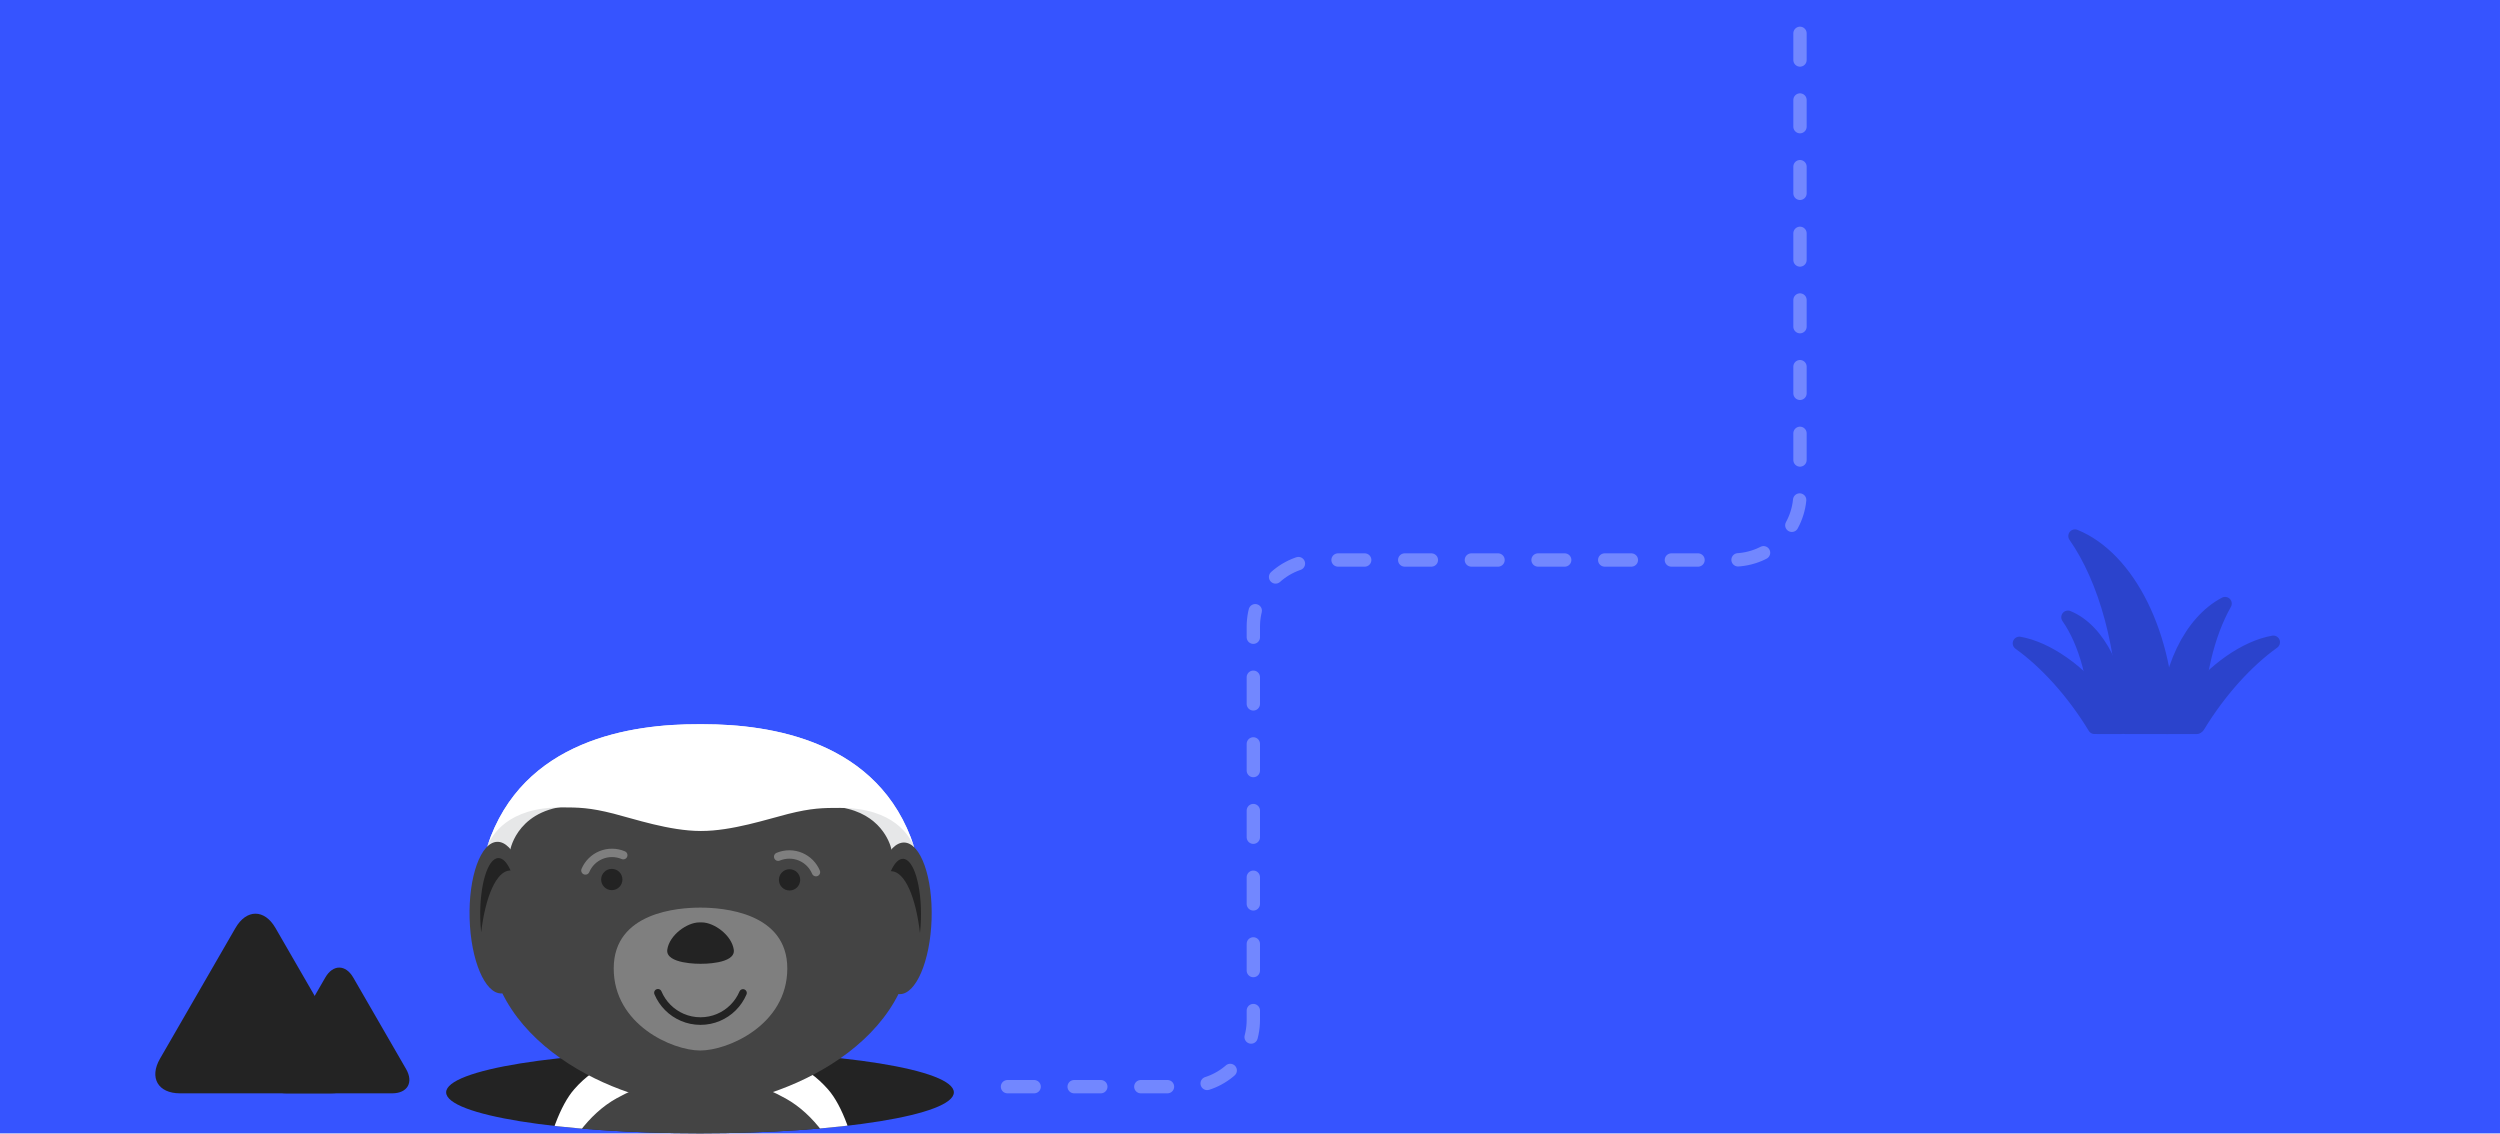
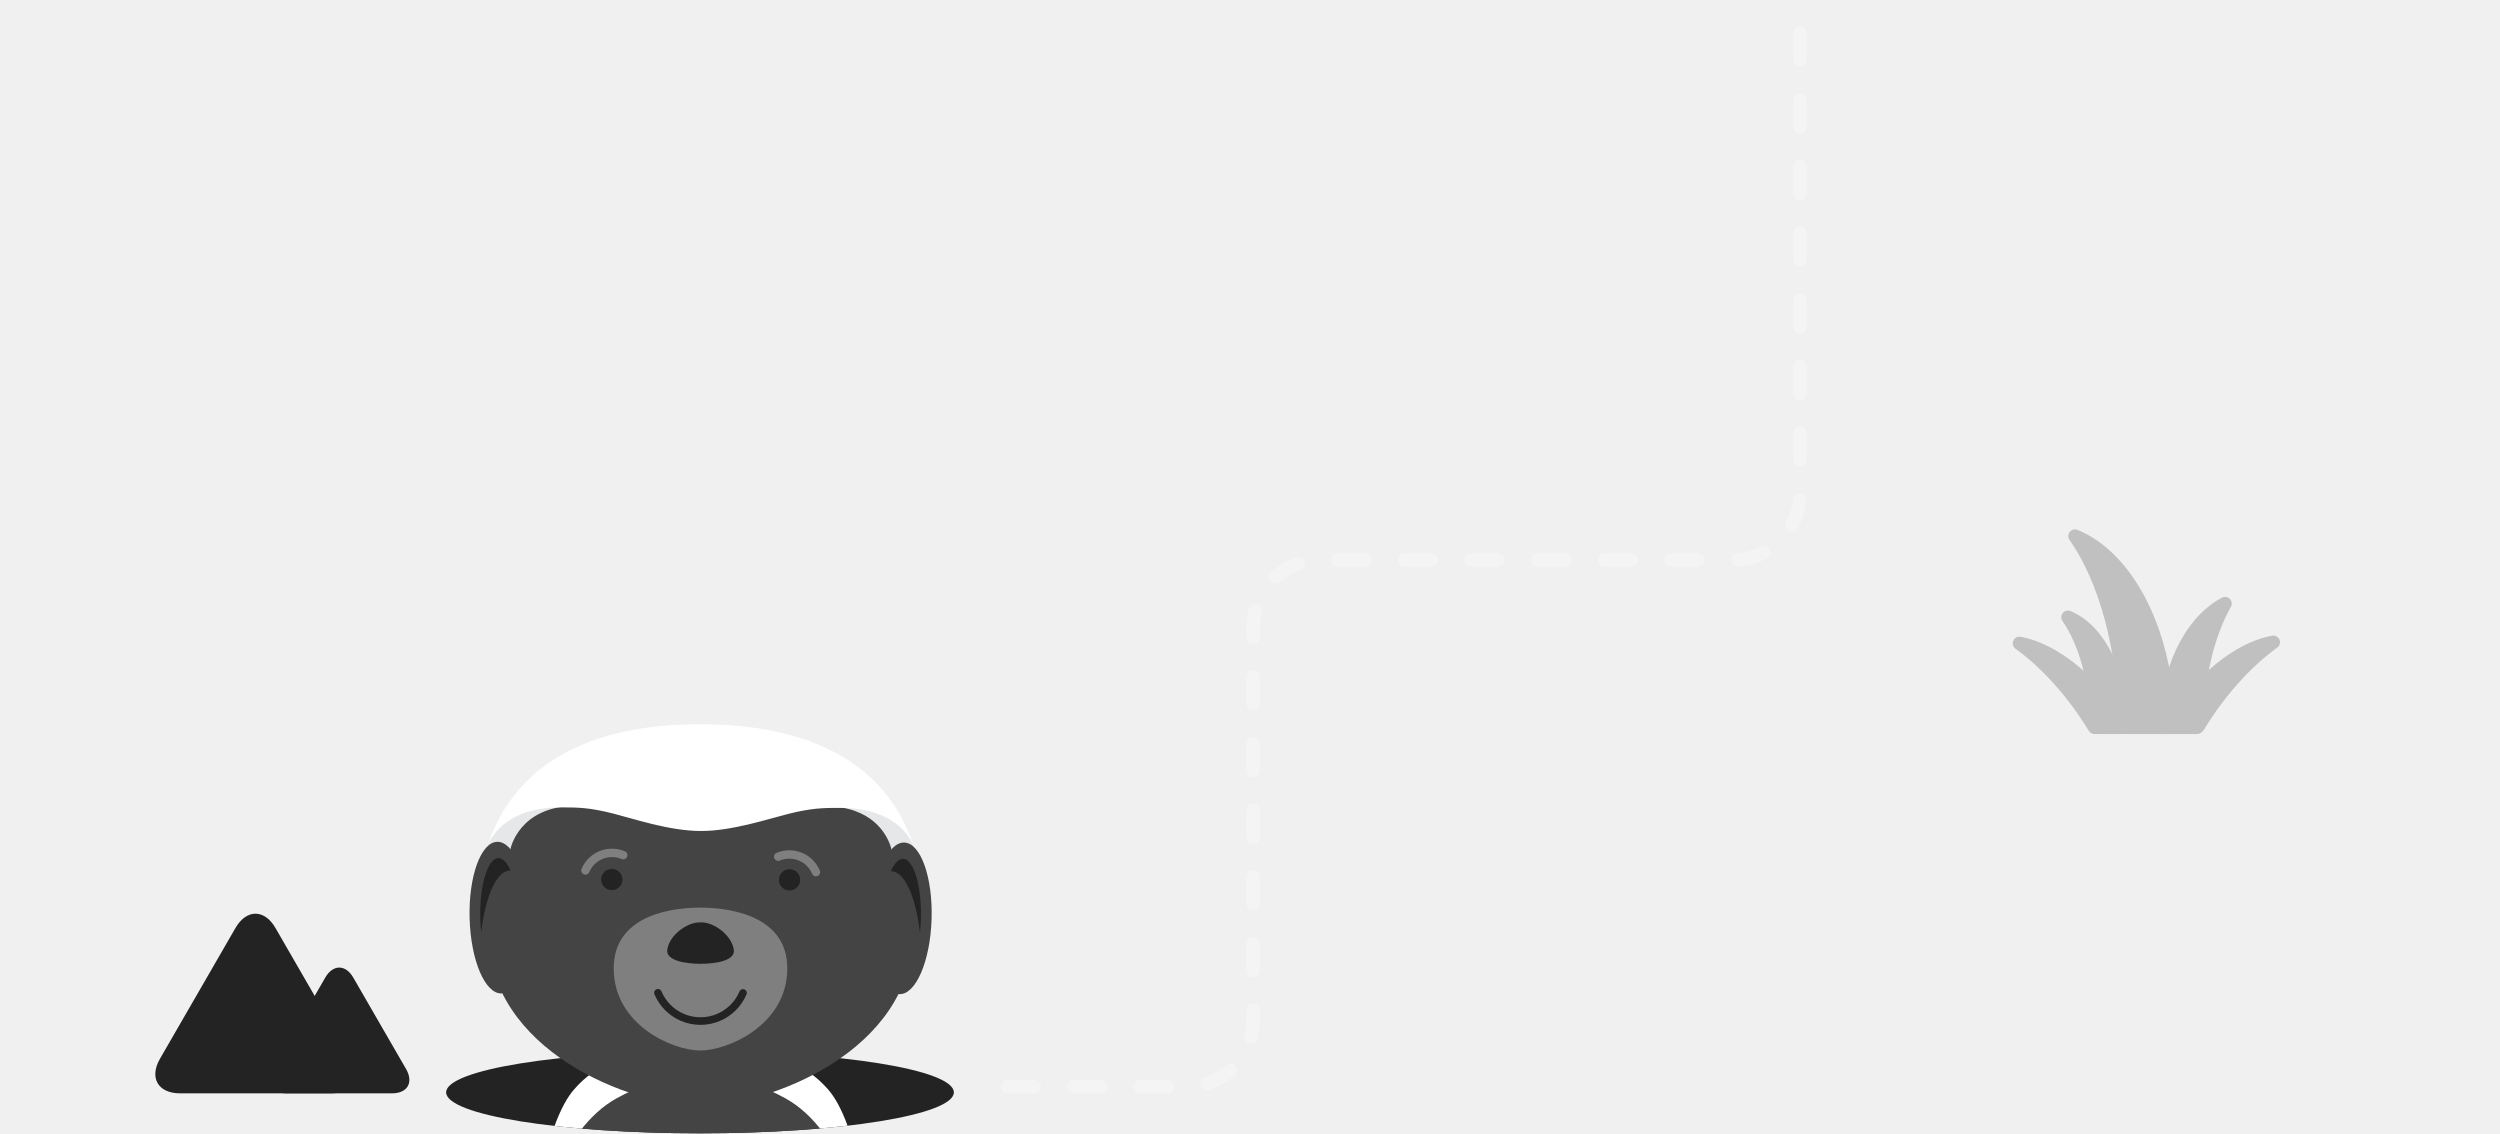
<svg xmlns="http://www.w3.org/2000/svg" xmlns:xlink="http://www.w3.org/1999/xlink" version="1.1" id="Layer_1" x="0px" y="0px" width="375px" height="170px" viewBox="0 0 375 170" enable-background="new 0 0 375 170" xml:space="preserve">
  <g>
-     <rect fill="#3654FF" width="374.999" height="170" />
    <g>
      <g>
-         <path fill="#232323" d="M27,164c-3.3,0-4.65-2.338-3-5.196l11.32-19.607c1.65-2.858,4.35-2.858,6,0l11.32,19.607     c1.65,2.858,0.3,5.196-3,5.196H27z" />
+         <path fill="#232323" d="M27,164c-3.3,0-4.65-2.338-3-5.195l11.32-19.607c1.65-2.858,4.35-2.858,6,0l11.32,19.607     c1.65,2.857,0.3,5.195-3,5.195H27z" />
      </g>
      <g>
-         <path fill="#232323" d="M42.966,164c-2.31,0-3.255-1.637-2.1-3.637l7.924-13.726c1.155-2,3.045-2,4.2,0l7.925,13.726     c1.155,2,0.21,3.637-2.1,3.637H42.966z" />
+         <path fill="#232323" d="M42.966,164c-2.31,0-3.255-1.637-2.1-3.637l7.924-13.727c1.155-2,3.045-2,4.2,0l7.925,13.727     c1.155,2,0.21,3.637-2.1,3.637H42.966z" />
      </g>
    </g>
    <ellipse fill="#232323" cx="105" cy="163.854" rx="38.078" ry="6.146" />
-     <path opacity="0.3" fill="none" stroke="#FFFFFF" stroke-width="2" stroke-linecap="round" stroke-miterlimit="10" stroke-dasharray="4,6" d="   M269.999,5v69c0,5.523-4.477,10-10,10H198c-5.522,0-10,4.479-10,10v59c0,5.523-4.477,10-10,10h-28" />
+     <path opacity="0.3" fill="none" stroke="#FFFFFF" stroke-width="2" stroke-linecap="round" stroke-miterlimit="10" stroke-dasharray="4,6" enable-background="new    " d="   M269.999,5v69c0,5.523-4.478,10-10,10H198c-5.521,0-10,4.479-10,10v59c0,5.523-4.477,10-10,10h-28" />
    <g opacity="0.2">
-       <path stroke="#000000" stroke-width="2" stroke-linejoin="round" stroke-miterlimit="10" d="M311.245,80.406    c4.555,6.514,7.506,16.943,7.506,28.699h6.471C325.222,95.281,319.278,83.67,311.245,80.406z" />
-       <path stroke="#000000" stroke-width="2" stroke-linejoin="round" stroke-miterlimit="10" d="M310.188,92.584    c2.621,3.75,4.32,9.754,4.32,16.521h3.725C318.233,101.148,314.813,94.465,310.188,92.584z" />
-       <path stroke="#000000" stroke-width="2" stroke-linejoin="round" stroke-miterlimit="10" d="M324.96,109.105h4.57    c0-7.346,1.631-13.959,4.234-18.57C328.64,93.209,324.96,100.512,324.96,109.105z" />
-       <path stroke="#000000" stroke-width="2" stroke-linejoin="round" stroke-miterlimit="10" d="M329.737,108.941    c3.238-5.338,7.338-9.799,11.262-12.607c-4.148,0.736-8.998,4.104-12.691,8.902c0.547,1.133,1.01,2.369,1.383,3.691    L329.737,108.941z" />
-       <path stroke="#000000" stroke-width="2" stroke-linejoin="round" stroke-miterlimit="10" d="M314.214,109.09    c0.375-1.322,0.836-2.559,1.383-3.691c-3.691-4.799-8.543-8.164-12.691-8.9c3.926,2.807,8.023,7.268,11.264,12.605L314.214,109.09    z" />
+       <path stroke="#000000" stroke-width="2" stroke-linejoin="round" stroke-miterlimit="10" d="M311.245,80.406    c4.555,6.514,7.506,16.943,7.506,28.699h6.472C325.223,95.281,319.277,83.67,311.245,80.406z" />
+       <path stroke="#000000" stroke-width="2" stroke-linejoin="round" stroke-miterlimit="10" d="M310.188,92.584    c2.621,3.75,4.32,9.754,4.32,16.521h3.725C318.232,101.148,314.812,94.465,310.188,92.584z" />
+       <path stroke="#000000" stroke-width="2" stroke-linejoin="round" stroke-miterlimit="10" d="M324.96,109.105h4.569    c0-7.347,1.632-13.959,4.234-18.57C328.641,93.209,324.96,100.512,324.96,109.105z" />
+       <path stroke="#000000" stroke-width="2" stroke-linejoin="round" stroke-miterlimit="10" d="M329.736,108.941    c3.238-5.338,7.339-9.799,11.263-12.607c-4.147,0.736-8.998,4.104-12.69,8.902c0.547,1.133,1.01,2.369,1.383,3.69L329.736,108.941    z" />
+       <path stroke="#000000" stroke-width="2" stroke-linejoin="round" stroke-miterlimit="10" d="M314.214,109.09    c0.375-1.322,0.836-2.559,1.384-3.691c-3.691-4.799-8.543-8.164-12.691-8.899c3.926,2.808,8.023,7.269,11.264,12.604    L314.214,109.09z" />
    </g>
    <g>
-       <defs>
-         <path id="SVGID_1_" d="M143.078,93.658c0,3.395-17.049,6.146-38.079,6.146c-21.028,0-38.077-2.752-38.077-6.146v70.195     c0,3.395,17.049,6.146,38.077,6.146c21.03,0,38.079-2.752,38.079-6.146V93.658z" />
-       </defs>
-       <clipPath id="SVGID_2_">
-         <use xlink:href="#SVGID_1_" overflow="visible" />
-       </clipPath>
-       <path clip-path="url(#SVGID_2_)" fill="#444444" d="M130.914,191.236c-1.062-9.939-5.187-22.066-13.037-26.445    c-3.366-1.877-7.282-3.234-12.681-4.146c-1.283,0.213-2.477,0.451-3.605,0.715c-0.196,0.045-0.386,0.094-0.577,0.143    c-0.335,0.082-0.665,0.166-0.987,0.254c-0.204,0.057-0.407,0.111-0.606,0.17c-0.324,0.094-0.642,0.189-0.954,0.289    c-0.163,0.053-0.33,0.102-0.49,0.154c-0.45,0.15-0.89,0.305-1.317,0.465c-0.125,0.047-0.246,0.098-0.369,0.146    c-0.321,0.125-0.639,0.252-0.948,0.385c-0.146,0.061-0.288,0.125-0.431,0.188c-0.296,0.131-0.586,0.266-0.872,0.404    c-0.122,0.059-0.246,0.117-0.366,0.176c-0.397,0.199-0.789,0.4-1.171,0.611c-8.422,4.658-12.608,18.211-13.322,28.463    c-0.063,1.492-0.093,2.922-0.09,4.266c0.006,3.467,0.219,6.35,0.632,8.092c0.02,0.082,0.056,0.158,0.079,0.238    c2.095,9.539,12.63,16.807,25.333,16.83c14.226,0.025,25.773-9.039,25.795-20.248c0-0.104-0.008-0.205-0.01-0.309    C131.141,199.184,131.146,195.369,130.914,191.236z" />
-       <path clip-path="url(#SVGID_2_)" fill="#FFFFFF" d="M124.226,163.43c-3.252-3.715-7.477-5.541-15.803-5.906    c-0.13-0.006-0.267-0.01-0.399-0.014c-0.419-0.018-0.845-0.031-1.285-0.039c-0.436-0.01-0.879-0.016-1.336-0.018    c-0.053,0-0.1-0.002-0.153-0.002h-0.01c-0.017,0-0.032,0-0.049,0c-0.009,0-0.018,0-0.027,0h-0.008c-0.03,0-0.058,0-0.089,0    c-0.482,0-0.95,0.006-1.409,0.014c-0.523,0.008-1.029,0.023-1.523,0.041c-0.048,0.002-0.098,0.004-0.146,0.006    c-8.333,0.334-12.566,2.145-15.832,5.85c-4.319,4.898-6.522,18.928-6.978,29.846c0.714-10.252,4.9-23.805,13.322-28.463    c3.372-1.863,7.293-3.209,12.695-4.1c5.398,0.912,9.314,2.27,12.681,4.146c8.404,4.689,12.539,18.256,13.217,28.512    C130.678,182.383,128.525,168.346,124.226,163.43z" />
-       <g clip-path="url(#SVGID_2_)">
-         <path fill="#E6E7E8" d="M137.132,127.078c-5.189-16.135-21.779-18.428-31.584-18.445l-0.809-0.002     c-9.806-0.02-26.403,2.213-31.652,18.328l32.083,16.635L137.132,127.078" />
-         <path fill="#444444" d="M123.75,120.93c-2.33-0.004-3.83,0.02-6.989,0.914c-2.698,0.766-7.457,2.562-11.532,2.555h-0.141     c-4.075-0.008-8.83-1.822-11.524-2.596c-3.157-0.906-4.656-0.936-6.986-0.941c-8.85-0.016-10.026,6.57-10.026,6.57h-0.014     c-4.465,16.293,3.17,16.137,3.17,16.137l50.81,0.094c0,0,7.622-0.293,3.098-16.625c-0.021-0.074-0.045-0.143-0.065-0.215     C132.96,125.121,130.801,120.943,123.75,120.93z" />
-         <path fill="#444444" d="M104.953,165.891c-10.182-0.02-31.777-8.229-31.744-26.162c0.034-17.932,23.873-19.309,31.9-19.293     c8.028,0.014,31.887,1.479,31.854,19.41C136.931,157.779,115.134,165.908,104.953,165.891z" />
-         <path fill="#7F7F7F" d="M105.018,157.576c-4.156-0.008-12.977-3.875-12.96-12.332c0.016-8.455,9.752-9.107,13.03-9.102     s13.021,0.695,13.007,9.148C118.079,153.75,109.177,157.584,105.018,157.576z" />
-         <path fill="#232323" d="M105.282,138.361c1.807,0.004,4.475,1.895,4.785,4.096c0.31,2.199-4.915,2.111-4.915,2.111h-0.15     c0,0-5.225,0.068-4.907-2.131c0.318-2.199,2.993-4.08,4.801-4.076H105.282z" />
-         <path fill="none" stroke="#7F7F7F" stroke-width="1.257" stroke-linecap="round" stroke-miterlimit="10" d="M87.811,130.57     c0.22-0.52,0.537-0.984,0.93-1.375c0.392-0.393,0.858-0.707,1.377-0.924c0.518-0.219,1.088-0.34,1.687-0.338     c0.598,0,1.168,0.123,1.686,0.344" />
-         <path fill="none" stroke="#7F7F7F" stroke-width="1.257" stroke-linecap="round" stroke-miterlimit="10" d="M122.396,130.822     c-0.219-0.518-0.535-0.986-0.925-1.377c-0.392-0.393-0.858-0.711-1.375-0.93c-0.518-0.221-1.087-0.342-1.685-0.344     c-0.598,0-1.168,0.119-1.686,0.336" />
-         <g>
-           <circle fill="#232323" cx="91.768" cy="131.927" r="1.597" />
-           <circle fill="#232323" cx="118.433" cy="131.978" r="1.597" />
+       <g>
+         <defs>
+           <path id="SVGID_1_" d="M143.078,93.658c0,3.395-17.049,6.146-38.079,6.146c-21.028,0-38.077-2.753-38.077-6.146v70.195      c0,3.395,17.049,6.146,38.077,6.146c21.03,0,38.079-2.752,38.079-6.146V93.658z" />
+         </defs>
+         <clipPath id="SVGID_2_">
+           <use xlink:href="#SVGID_1_" overflow="visible" />
+         </clipPath>
+         <path clip-path="url(#SVGID_2_)" fill="#444444" d="M130.914,191.236c-1.062-9.939-5.187-22.066-13.037-26.445     c-3.366-1.877-7.282-3.234-12.681-4.146c-1.283,0.213-2.477,0.451-3.605,0.715c-0.196,0.045-0.386,0.095-0.577,0.144     c-0.335,0.082-0.665,0.166-0.987,0.254c-0.204,0.058-0.407,0.111-0.606,0.17c-0.324,0.095-0.642,0.189-0.954,0.289     c-0.163,0.054-0.33,0.103-0.49,0.154c-0.45,0.149-0.89,0.305-1.317,0.465c-0.125,0.047-0.246,0.099-0.369,0.146     c-0.321,0.125-0.639,0.252-0.948,0.386c-0.146,0.061-0.288,0.125-0.431,0.188c-0.296,0.131-0.586,0.266-0.872,0.403     c-0.122,0.06-0.246,0.117-0.366,0.176c-0.397,0.199-0.789,0.4-1.171,0.611c-8.422,4.657-12.608,18.211-13.322,28.463     c-0.063,1.492-0.093,2.922-0.09,4.267c0.006,3.467,0.219,6.35,0.632,8.092c0.02,0.082,0.056,0.158,0.079,0.238     c2.095,9.538,12.63,16.807,25.333,16.829c14.226,0.025,25.773-9.039,25.795-20.248c0-0.104-0.008-0.204-0.01-0.309     C131.141,199.184,131.146,195.369,130.914,191.236z" />
+       </g>
+       <g>
+         <defs>
+           <path id="SVGID_3_" d="M143.078,93.658c0,3.395-17.049,6.146-38.079,6.146c-21.028,0-38.077-2.753-38.077-6.146v70.195      c0,3.395,17.049,6.146,38.077,6.146c21.03,0,38.079-2.752,38.079-6.146V93.658z" />
+         </defs>
+         <clipPath id="SVGID_4_">
+           <use xlink:href="#SVGID_3_" overflow="visible" />
+         </clipPath>
+         <path clip-path="url(#SVGID_4_)" fill="#FFFFFF" d="M124.226,163.43c-3.252-3.715-7.477-5.541-15.803-5.906     c-0.13-0.006-0.267-0.01-0.399-0.014c-0.419-0.018-0.845-0.031-1.285-0.039c-0.436-0.01-0.879-0.016-1.336-0.018     c-0.053,0-0.1-0.002-0.153-0.002h-0.01c-0.017,0-0.032,0-0.049,0c-0.009,0-0.018,0-0.027,0h-0.008c-0.03,0-0.058,0-0.089,0     c-0.482,0-0.95,0.006-1.409,0.014c-0.523,0.008-1.029,0.023-1.523,0.041c-0.048,0.002-0.098,0.004-0.146,0.006     c-8.333,0.334-12.566,2.146-15.832,5.85c-4.319,4.898-6.522,18.929-6.978,29.847c0.714-10.252,4.9-23.806,13.322-28.463     c3.372-1.863,7.293-3.209,12.695-4.101c5.398,0.912,9.314,2.271,12.681,4.146c8.404,4.689,12.539,18.256,13.217,28.512     C130.678,182.383,128.525,168.346,124.226,163.43z" />
+       </g>
+       <g>
+         <defs>
+           <path id="SVGID_5_" d="M143.078,93.658c0,3.395-17.049,6.146-38.079,6.146c-21.028,0-38.077-2.753-38.077-6.146v70.195      c0,3.395,17.049,6.146,38.077,6.146c21.03,0,38.079-2.752,38.079-6.146V93.658z" />
+         </defs>
+         <clipPath id="SVGID_6_">
+           <use xlink:href="#SVGID_5_" overflow="visible" />
+         </clipPath>
+         <g clip-path="url(#SVGID_6_)">
+           <path fill="#E6E7E8" d="M137.132,127.078c-5.189-16.135-21.779-18.428-31.584-18.445l-0.809-0.002      c-9.806-0.02-26.403,2.213-31.652,18.328l32.083,16.635L137.132,127.078" />
+           <path fill="#444444" d="M123.75,120.93c-2.33-0.004-3.83,0.021-6.989,0.914c-2.698,0.766-7.457,2.562-11.532,2.555h-0.141      c-4.075-0.008-8.83-1.821-11.524-2.596c-3.157-0.906-4.656-0.936-6.986-0.941c-8.85-0.016-10.026,6.57-10.026,6.57h-0.014      c-4.465,16.293,3.17,16.137,3.17,16.137l50.81,0.095c0,0,7.622-0.293,3.098-16.625c-0.021-0.074-0.045-0.144-0.065-0.215      C132.96,125.121,130.801,120.943,123.75,120.93z" />
+           <path fill="#444444" d="M104.953,165.891c-10.182-0.02-31.777-8.229-31.744-26.162c0.034-17.932,23.873-19.309,31.9-19.293      c8.028,0.015,31.887,1.479,31.854,19.41C136.931,157.779,115.134,165.908,104.953,165.891z" />
+           <path fill="#7F7F7F" d="M105.018,157.576c-4.156-0.008-12.977-3.875-12.96-12.332c0.016-8.455,9.752-9.107,13.03-9.102      c3.278,0.004,13.021,0.694,13.007,9.147C118.079,153.75,109.177,157.584,105.018,157.576z" />
+           <path fill="#232323" d="M105.282,138.361c1.807,0.004,4.475,1.895,4.785,4.096c0.31,2.199-4.915,2.111-4.915,2.111h-0.15      c0,0-5.225,0.067-4.907-2.131c0.318-2.199,2.993-4.08,4.801-4.076H105.282z" />
+           <path fill="none" stroke="#7F7F7F" stroke-width="1.257" stroke-linecap="round" stroke-miterlimit="10" d="M87.811,130.57      c0.22-0.521,0.537-0.984,0.93-1.375c0.392-0.394,0.858-0.707,1.377-0.924c0.518-0.22,1.088-0.34,1.687-0.338      c0.598,0,1.168,0.123,1.686,0.344" />
+           <path fill="none" stroke="#7F7F7F" stroke-width="1.257" stroke-linecap="round" stroke-miterlimit="10" d="M122.396,130.822      c-0.219-0.518-0.535-0.986-0.925-1.377c-0.392-0.394-0.858-0.711-1.375-0.93c-0.518-0.222-1.087-0.343-1.685-0.345      c-0.598,0-1.168,0.119-1.686,0.336" />
+           <g>
+             <circle fill="#232323" cx="91.768" cy="131.927" r="1.597" />
+             <circle fill="#232323" cx="118.433" cy="131.978" r="1.597" />
+           </g>
+           <path fill="#444444" d="M79.356,137.518c0.177,6.279-1.677,11.426-4.139,11.496c-2.462,0.068-4.601-4.969-4.775-11.244      c-0.178-6.28,1.678-11.426,4.135-11.496C77.04,126.203,79.179,131.238,79.356,137.518z" />
+           <ellipse transform="matrix(-0.032 0.9995 -0.9995 -0.032 277.2911 6.945)" fill="#444444" cx="135.282" cy="137.75" rx="11.375" ry="4.458" />
+           <path fill="#232323" d="M133.712,130.678c2.026,0.078,3.667,3.902,4.286,9.303c0.072-0.678,0.124-1.385,0.143-2.114      c0.132-4.935-1.063-8.982-2.668-9.046c-0.683-0.024-1.327,0.679-1.856,1.869C133.647,130.689,133.68,130.676,133.712,130.678z" />
+           <path fill="#232323" d="M76.494,130.572c-2.026,0.072-3.682,3.891-4.32,9.287c-0.07-0.68-0.118-1.385-0.136-2.117      c-0.112-4.934,1.099-8.979,2.702-9.033c0.681-0.023,1.325,0.684,1.85,1.875C76.558,130.584,76.526,130.572,76.494,130.572z" />
+           <path fill="#FFFFFF" d="M105.048,124.645c-4.598-0.008-9.961-1.819-13.001-2.596c-3.562-0.908-5.253-0.938-7.882-0.943      c-7.954-0.014-10.406,4.154-11.078,5.854c5.249-16.114,21.847-18.349,31.652-18.328l0.809,0.002      c9.805,0.019,26.395,2.312,31.584,18.445c-0.664-1.703-3.102-5.881-11.056-5.896c-2.628-0.004-4.321,0.02-7.885,0.914      c-3.044,0.764-8.413,2.559-13.012,2.549h-0.131V124.645z" />
+           <path fill="none" stroke="#232323" stroke-width="1.139" stroke-linecap="round" stroke-miterlimit="10" d="M111.45,148.941      c-0.352,0.828-0.86,1.574-1.487,2.199c-0.628,0.627-1.374,1.131-2.204,1.479c-0.83,0.352-1.74,0.543-2.697,0.541      c-0.956-0.002-1.868-0.197-2.694-0.549c-0.827-0.354-1.574-0.859-2.199-1.488s-1.131-1.377-1.479-2.205" />
        </g>
-         <path fill="#444444" d="M79.356,137.518c0.177,6.279-1.677,11.426-4.139,11.496c-2.462,0.068-4.601-4.969-4.775-11.244     c-0.178-6.281,1.678-11.426,4.135-11.496C77.04,126.203,79.179,131.238,79.356,137.518z" />
-         <ellipse transform="matrix(-0.9995 -0.032 0.032 -0.9995 266.0879 279.7637)" fill="#444444" cx="135.281" cy="137.754" rx="4.458" ry="11.375" />
-         <path fill="#232323" d="M133.712,130.678c2.026,0.078,3.667,3.902,4.286,9.303c0.072-0.678,0.124-1.385,0.143-2.115     c0.132-4.934-1.063-8.982-2.668-9.045c-0.683-0.025-1.327,0.678-1.856,1.869C133.647,130.689,133.68,130.676,133.712,130.678z" />
-         <path fill="#232323" d="M76.494,130.572c-2.026,0.072-3.682,3.891-4.32,9.287c-0.07-0.68-0.118-1.385-0.136-2.117     c-0.112-4.934,1.099-8.979,2.702-9.033c0.681-0.023,1.325,0.684,1.85,1.875C76.558,130.584,76.526,130.572,76.494,130.572z" />
-         <path fill="#FFFFFF" d="M105.048,124.645c-4.598-0.008-9.961-1.82-13.001-2.596c-3.562-0.908-5.253-0.938-7.882-0.943     c-7.954-0.014-10.406,4.154-11.078,5.854c5.249-16.115,21.847-18.348,31.652-18.328l0.809,0.002     c9.805,0.018,26.395,2.311,31.584,18.445c-0.664-1.703-3.102-5.881-11.056-5.896c-2.628-0.004-4.321,0.02-7.885,0.914     c-3.044,0.764-8.413,2.559-13.012,2.549H105.048z" />
-         <path fill="none" stroke="#232323" stroke-width="1.139" stroke-linecap="round" stroke-miterlimit="10" d="M111.45,148.941     c-0.352,0.828-0.86,1.574-1.487,2.199c-0.628,0.627-1.374,1.131-2.204,1.479c-0.83,0.352-1.74,0.543-2.697,0.541     c-0.956-0.002-1.868-0.197-2.694-0.549c-0.827-0.354-1.574-0.859-2.199-1.488s-1.131-1.377-1.479-2.205" />
      </g>
    </g>
  </g>
</svg>
